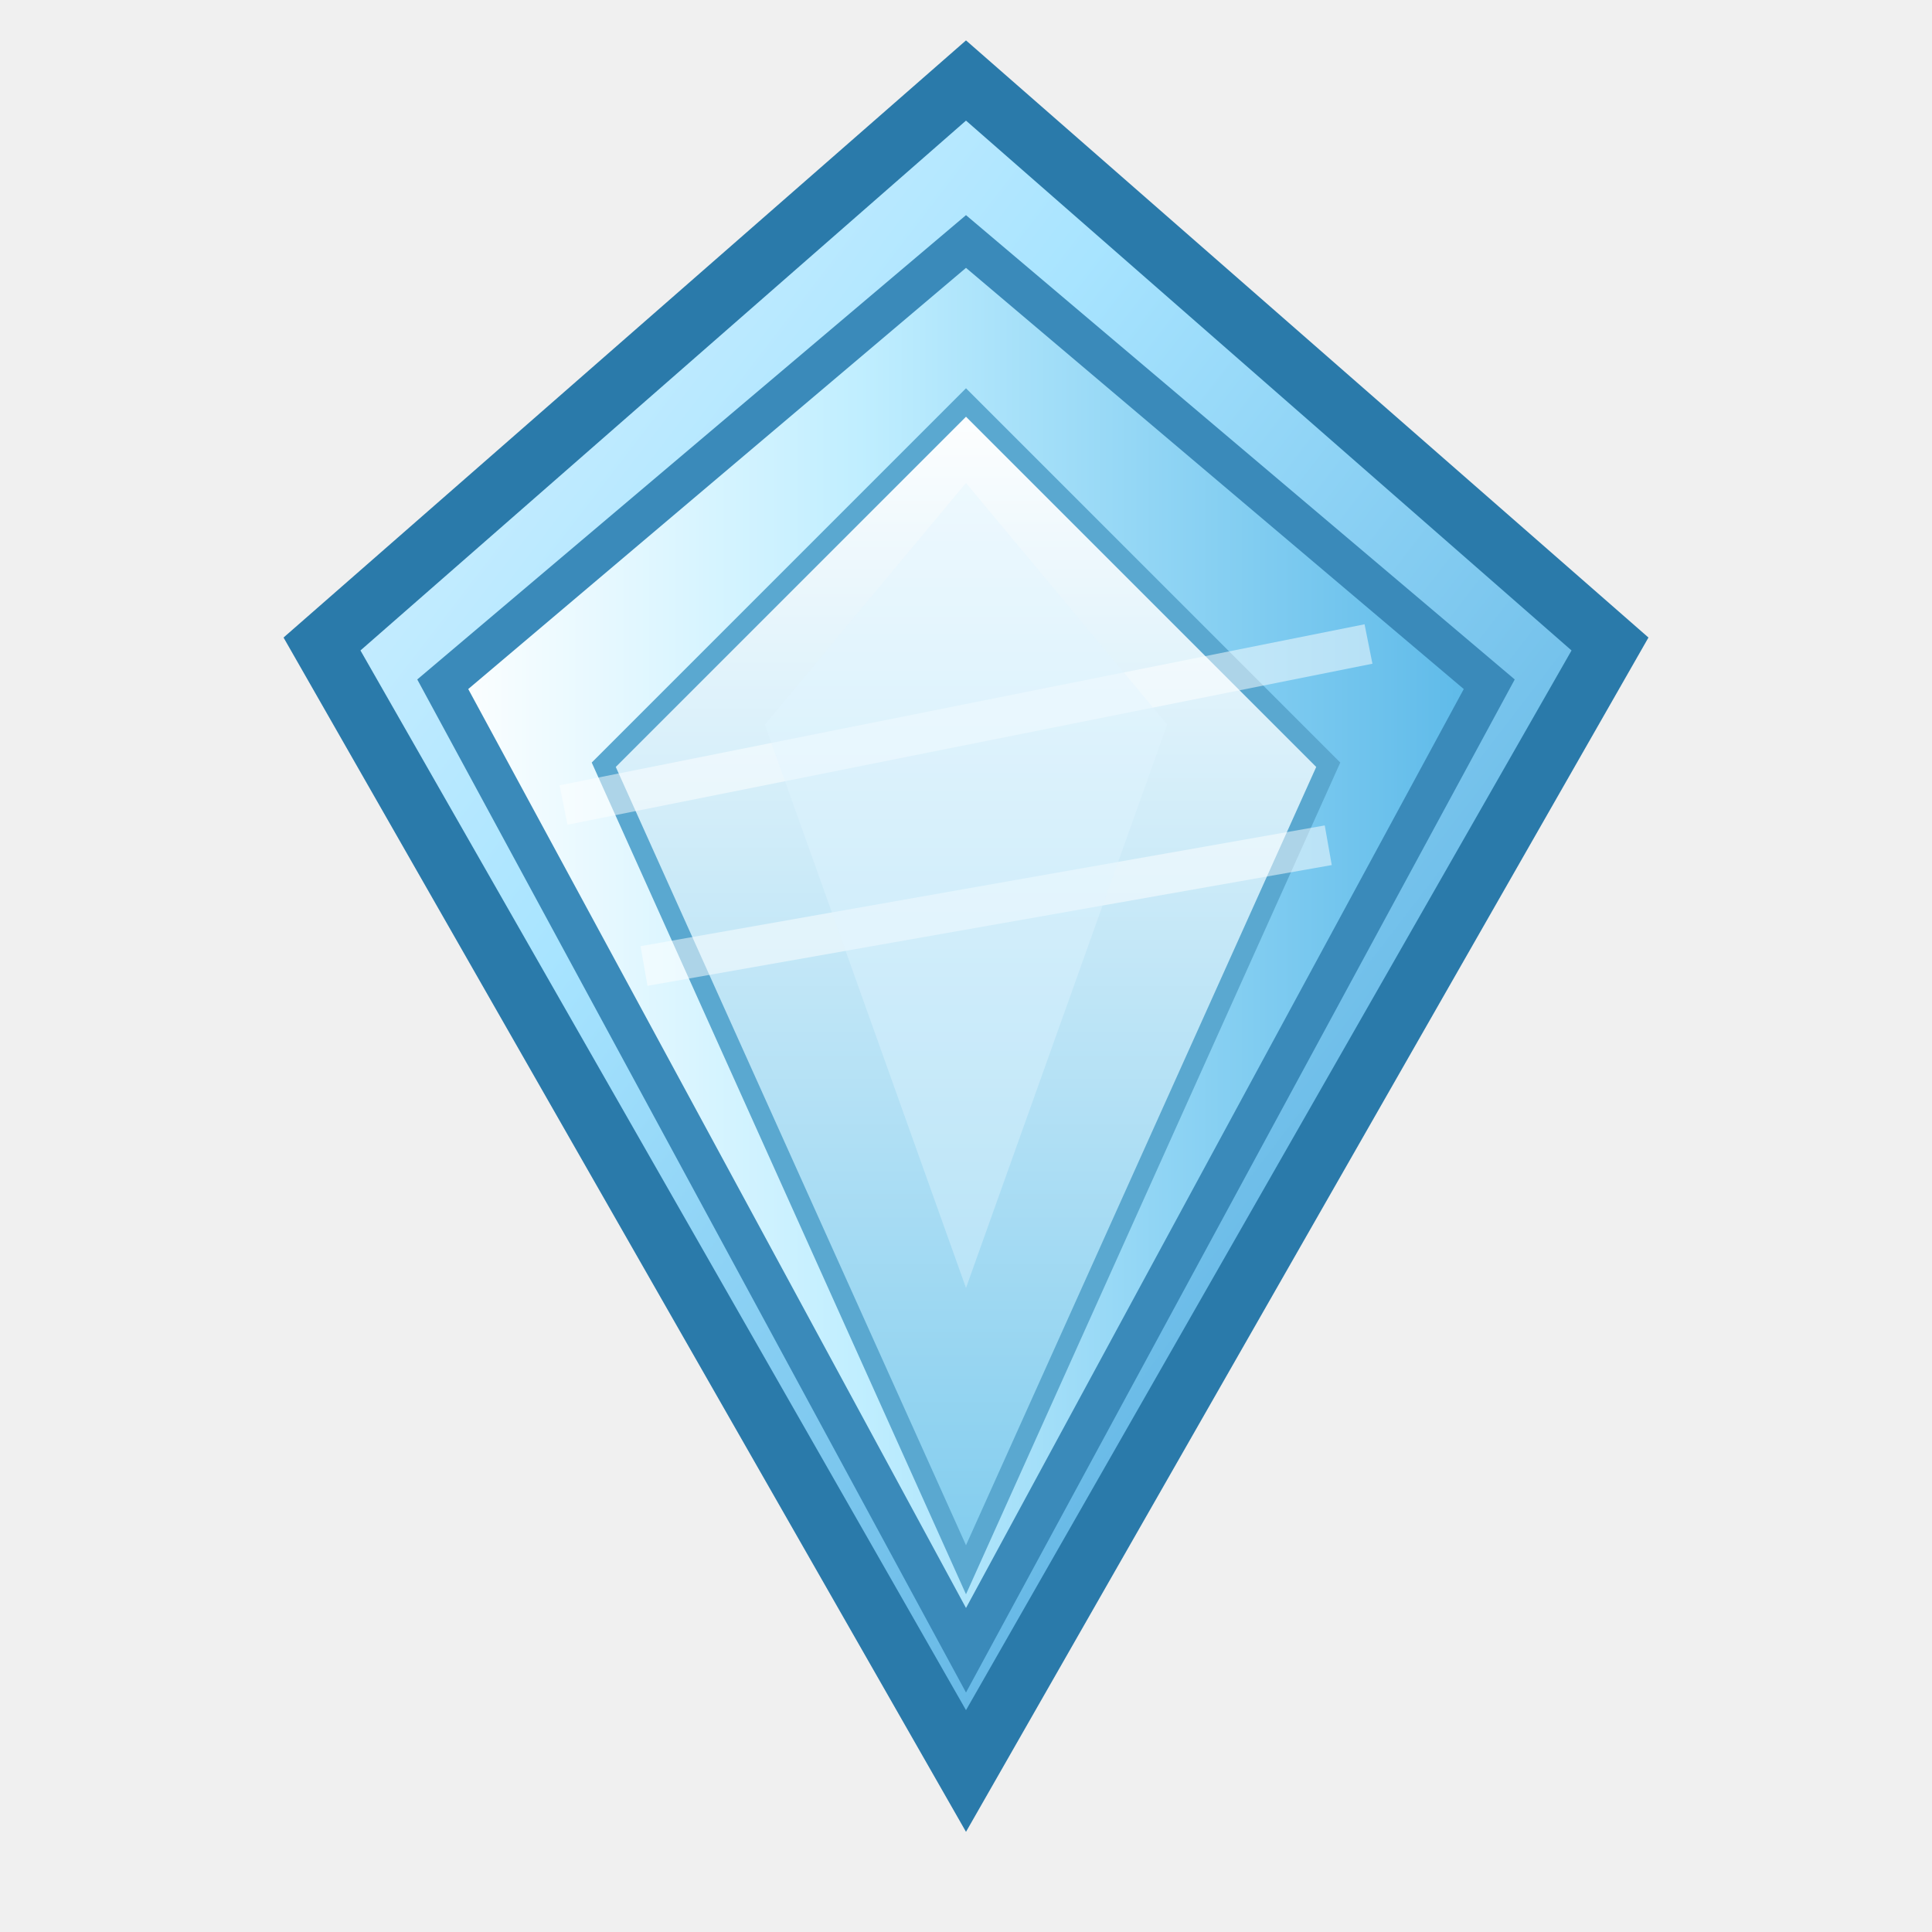
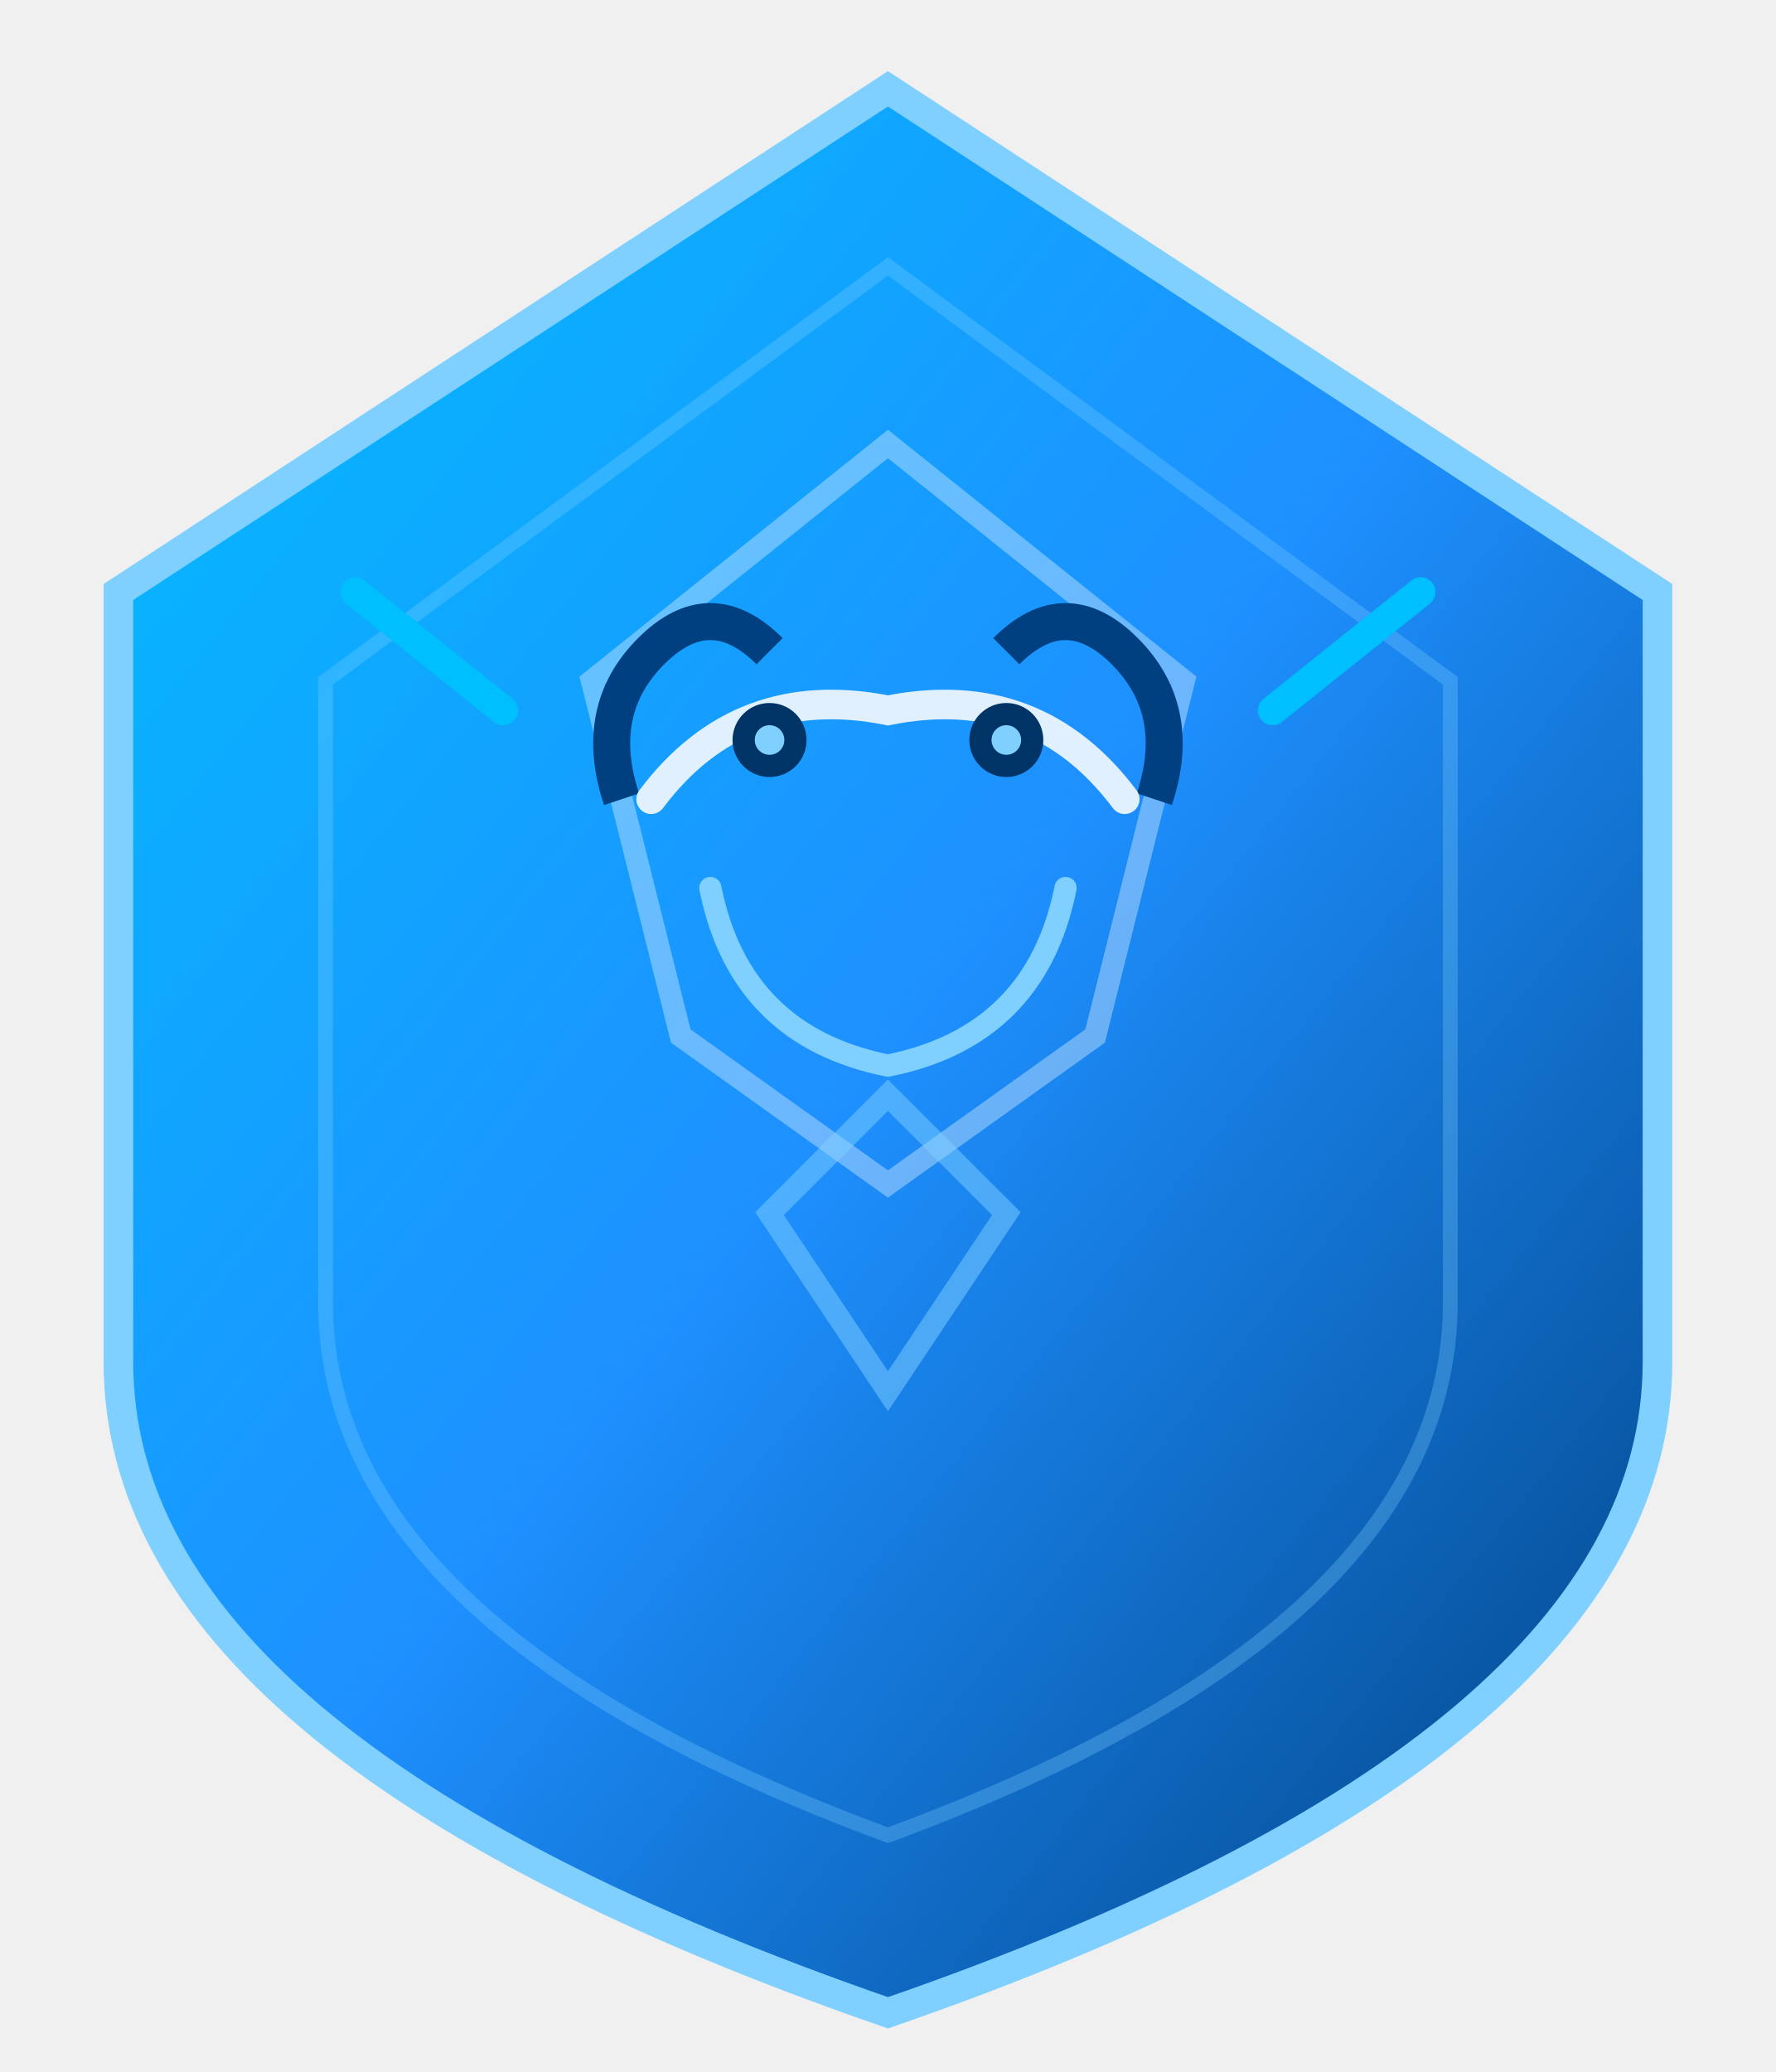
- <svg xmlns="http://www.w3.org/2000/svg" viewBox="0 0 48 48" width="48" height="48">
+ <svg xmlns="http://www.w3.org/2000/svg" viewBox="0 0 120 140" width="120" height="140">
  <defs>
-     <linearGradient id="d1" x1="0" y1="0" x2="1" y2="1">
-       <stop offset="0%" stop-color="#e0f4ff" />
-       <stop offset="35%" stop-color="#a8e4ff" />
-       <stop offset="100%" stop-color="#3a9bd5" />
+     <linearGradient id="dimBg" x1="0" y1="0" x2="1" y2="1">
+       <stop offset="0%" stop-color="#00BFFF" />
+       <stop offset="50%" stop-color="#1E90FF" />
+       <stop offset="100%" stop-color="#004080" />
    </linearGradient>
-     <linearGradient id="d2" x1="0" y1="0" x2="1" y2="0">
-       <stop offset="0%" stop-color="#ffffff" />
-       <stop offset="40%" stop-color="#c0eeff" />
-       <stop offset="100%" stop-color="#5ab8e8" />
-     </linearGradient>
-     <linearGradient id="d3" x1="0" y1="0" x2="0" y2="1">
-       <stop offset="0%" stop-color="#ffffff" />
-       <stop offset="100%" stop-color="#80ccee" />
+     <linearGradient id="dimCrystal" x1="0" y1="0" x2="1" y2="1">
+       <stop offset="0%" stop-color="#E0F0FF" />
+       <stop offset="50%" stop-color="#4DB8FF" />
+       <stop offset="100%" stop-color="#0066CC" />
    </linearGradient>
  </defs>
-   <path d="M24 2L8 16l16 28 16-28z" fill="url(#d1)" stroke="#2a7aaa" stroke-width="1.5" />
-   <path d="M24 6L11 17l13 24 13-24z" fill="url(#d2)" stroke="#3a8aba" stroke-width="1" />
-   <path d="M24 10l-9 9 9 20 9-20z" fill="url(#d3)" stroke="#5aa8d0" stroke-width="0.5" />
-   <path d="M14 20l20-4M16 24l17-3" stroke="#ffffff" stroke-width="1" fill="none" opacity="0.5" />
-   <path d="M24 12l-5 6 5 14 5-14z" fill="#e0f4ff" opacity="0.4" />
+   <path d="M60 6 L112 40 L112 92 Q112 118 60 136 Q8 118 8 92 L8 40 Z" fill="url(#dimBg)" stroke="#80D0FF" stroke-width="2" />
+   <path d="M60 18 L98 46 L98 88 Q98 110 60 124 Q22 110 22 88 L22 46 Z" fill="none" stroke="#80D0FF" stroke-width="1" opacity="0.3" />
+   <polygon points="60,30 80,46 74,70 60,80 46,70 40,46" fill="none" stroke="#E0F0FF" stroke-width="1.5" opacity="0.4" />
+   <path d="M42 54 Q40 48 44 44 Q48 40 52 44" fill="none" stroke="#004080" stroke-width="2.5" />
+   <path d="M78 54 Q80 48 76 44 Q72 40 68 44" fill="none" stroke="#004080" stroke-width="2.5" />
+   <path d="M44 54 Q50 46 60 48 Q70 46 76 54" fill="none" stroke="#E0F0FF" stroke-width="2" stroke-linecap="round" />
+   <circle cx="52" cy="50" r="2.5" fill="#003366" />
+   <circle cx="68" cy="50" r="2.5" fill="#003366" />
+   <circle cx="52" cy="50" r="1" fill="#80D0FF" />
+   <circle cx="68" cy="50" r="1" fill="#80D0FF" />
+   <path d="M48 60 Q50 70 60 72 Q70 70 72 60" fill="none" stroke="#80D0FF" stroke-width="1.5" stroke-linecap="round" />
+   <polygon points="60,74 68,82 60,94 52,82" fill="none" stroke="#80D0FF" stroke-width="1.5" opacity="0.5" />
+   <path d="M34 48 L24 40 M86 48 L96 40" fill="none" stroke="#00BFFF" stroke-width="2" stroke-linecap="round" />
</svg>
